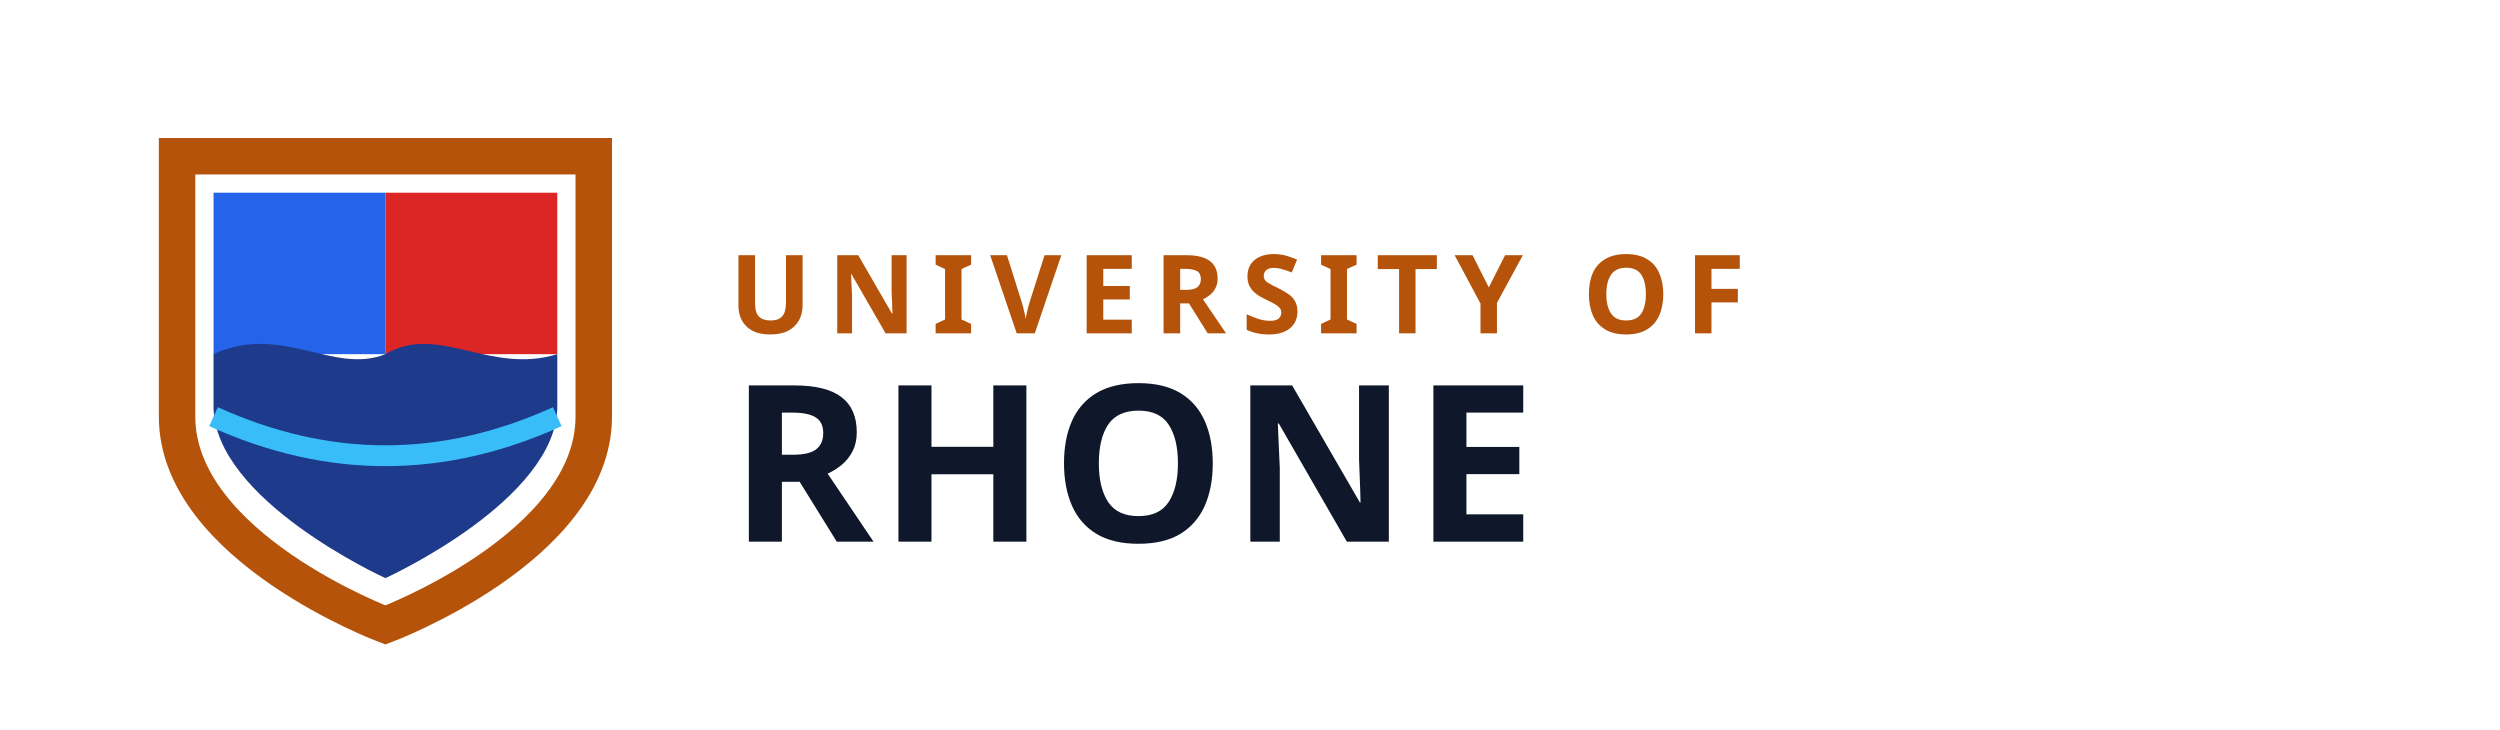
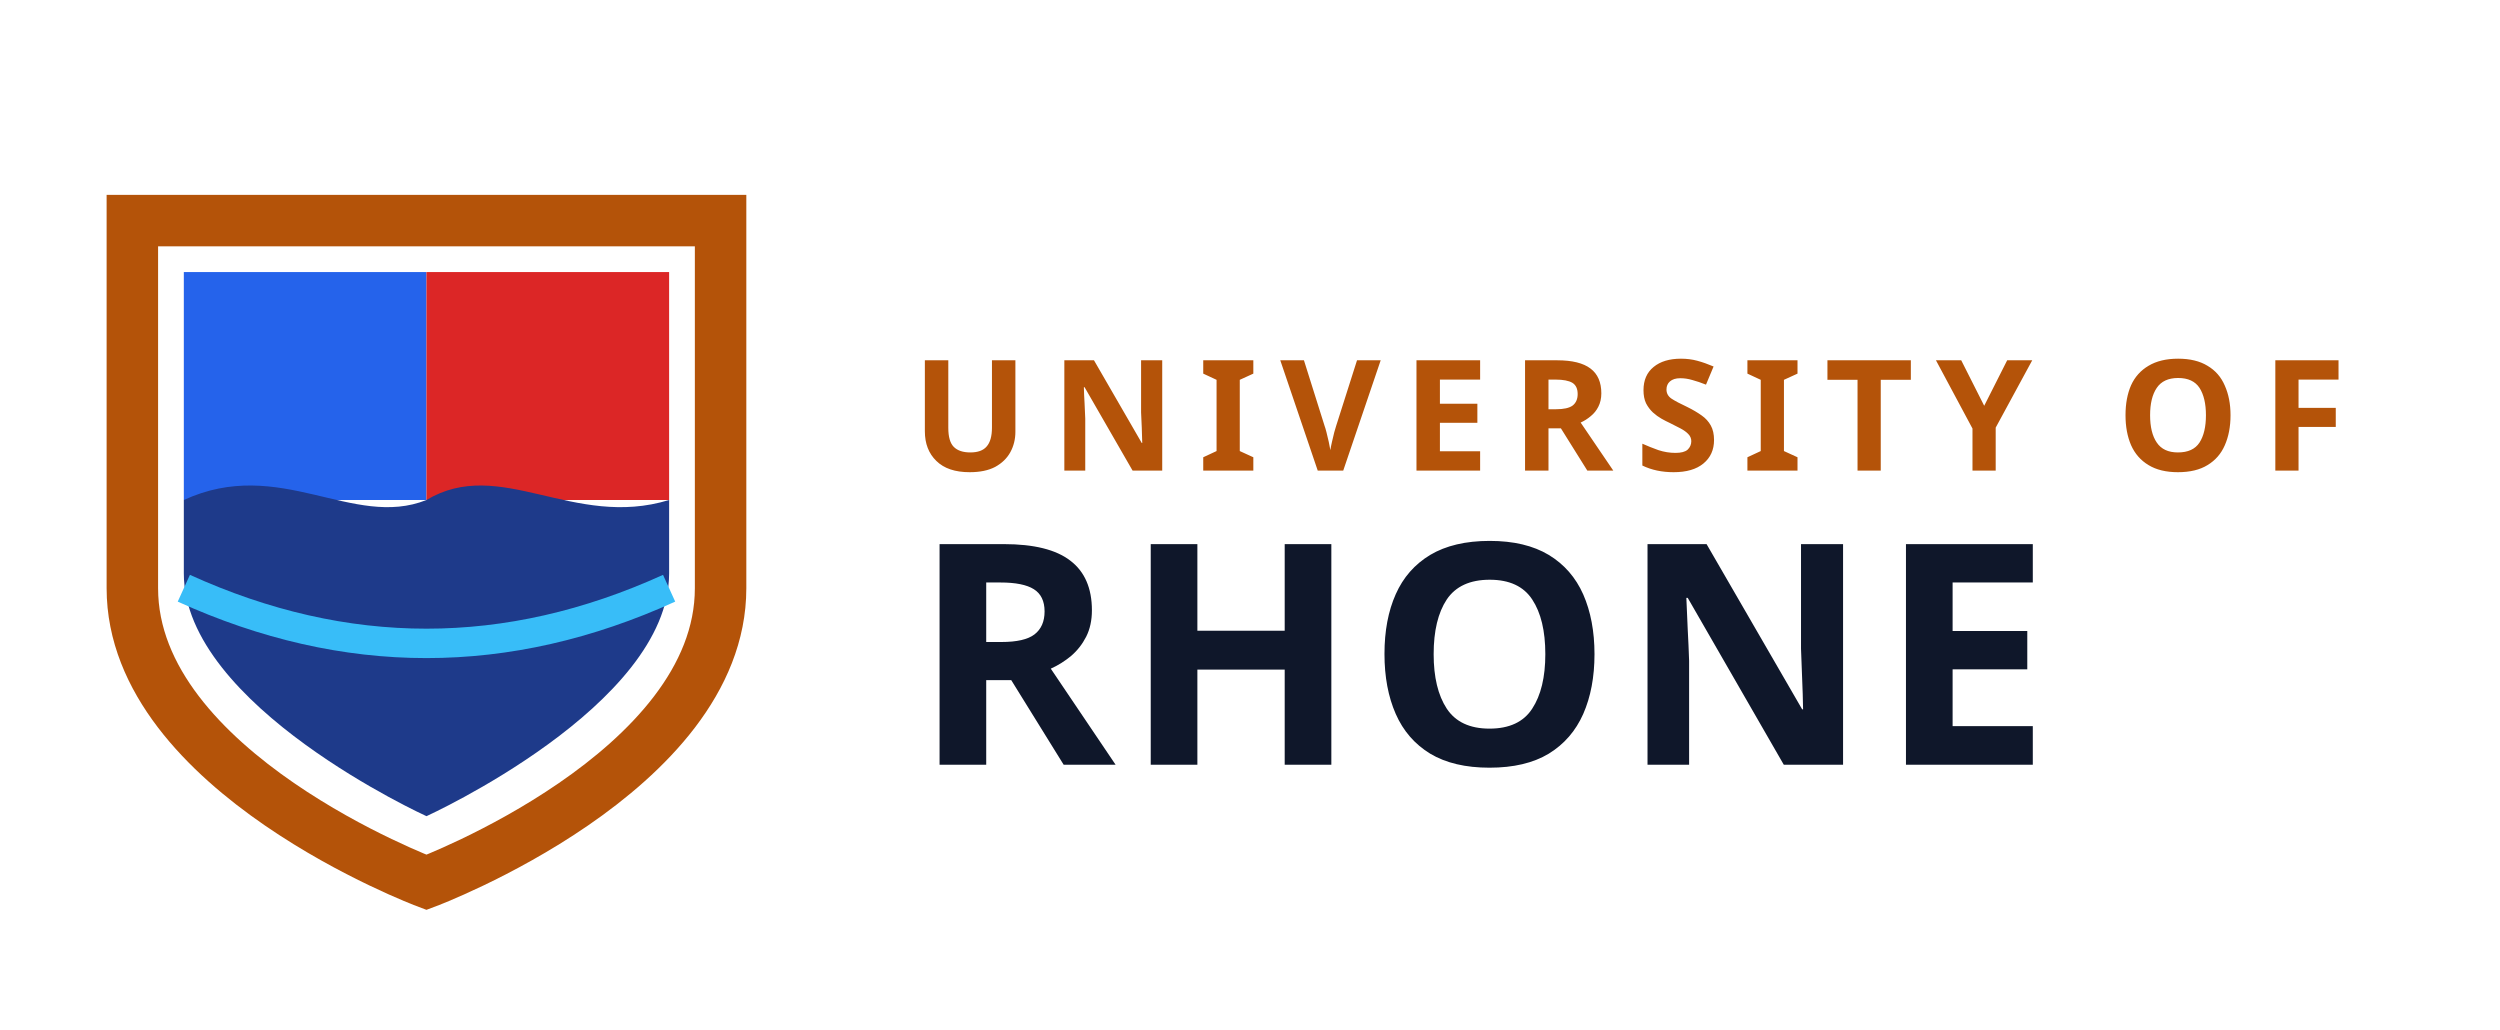
- <svg xmlns="http://www.w3.org/2000/svg" viewBox="0 0 240 70" width="240" height="70">
-   <g transform="translate(12, 10) scale(0.5)">
+ <svg xmlns="http://www.w3.org/2000/svg" viewBox="0 0 170 70" width="170" height="70">
+   <g transform="translate(4, 10) scale(0.5)">
    <path d="M 10 10 H 90 V 60 C 90 85 50 100 50 100 C 50 100 10 85 10 60 Z" fill="none" stroke="#b45309" stroke-width="7" />
    <path d="M 17 17 H 50 V 48 H 17 Z" fill="#2563eb" />
    <path d="M 50 17 H 83 V 48 H 50 Z" fill="#dc2626" />
    <path d="M 17 48 C 30 42, 40 52, 50 48 C 60 42, 70 52, 83 48 V 58 C 83 76 50 91 50 91 C 50 91 17 76 17 58 Z" fill="#1e3a8a" />
    <path d="M 17 60 Q 50 75 83 60" stroke="#38bdf8" stroke-width="4" fill="none" />
  </g>
-   <text x="70" y="32" font-family="Plus Jakarta Sans, sans-serif" font-weight="800" font-size="10.5" fill="#b45309" letter-spacing="1.5">UNIVERSITY OF</text>
-   <text x="70" y="52" font-family="Plus Jakarta Sans, sans-serif" font-weight="900" font-size="21" fill="#0f172a" letter-spacing="0.5">RHONE</text>
+   <text x="62" y="32" font-family="Plus Jakarta Sans, sans-serif" font-weight="800" font-size="10.5" fill="#b45309" letter-spacing="1.5">UNIVERSITY OF</text>
+   <text x="62" y="52" font-family="Plus Jakarta Sans, sans-serif" font-weight="900" font-size="21" fill="#0f172a" letter-spacing="0.5">RHONE</text>
</svg>
